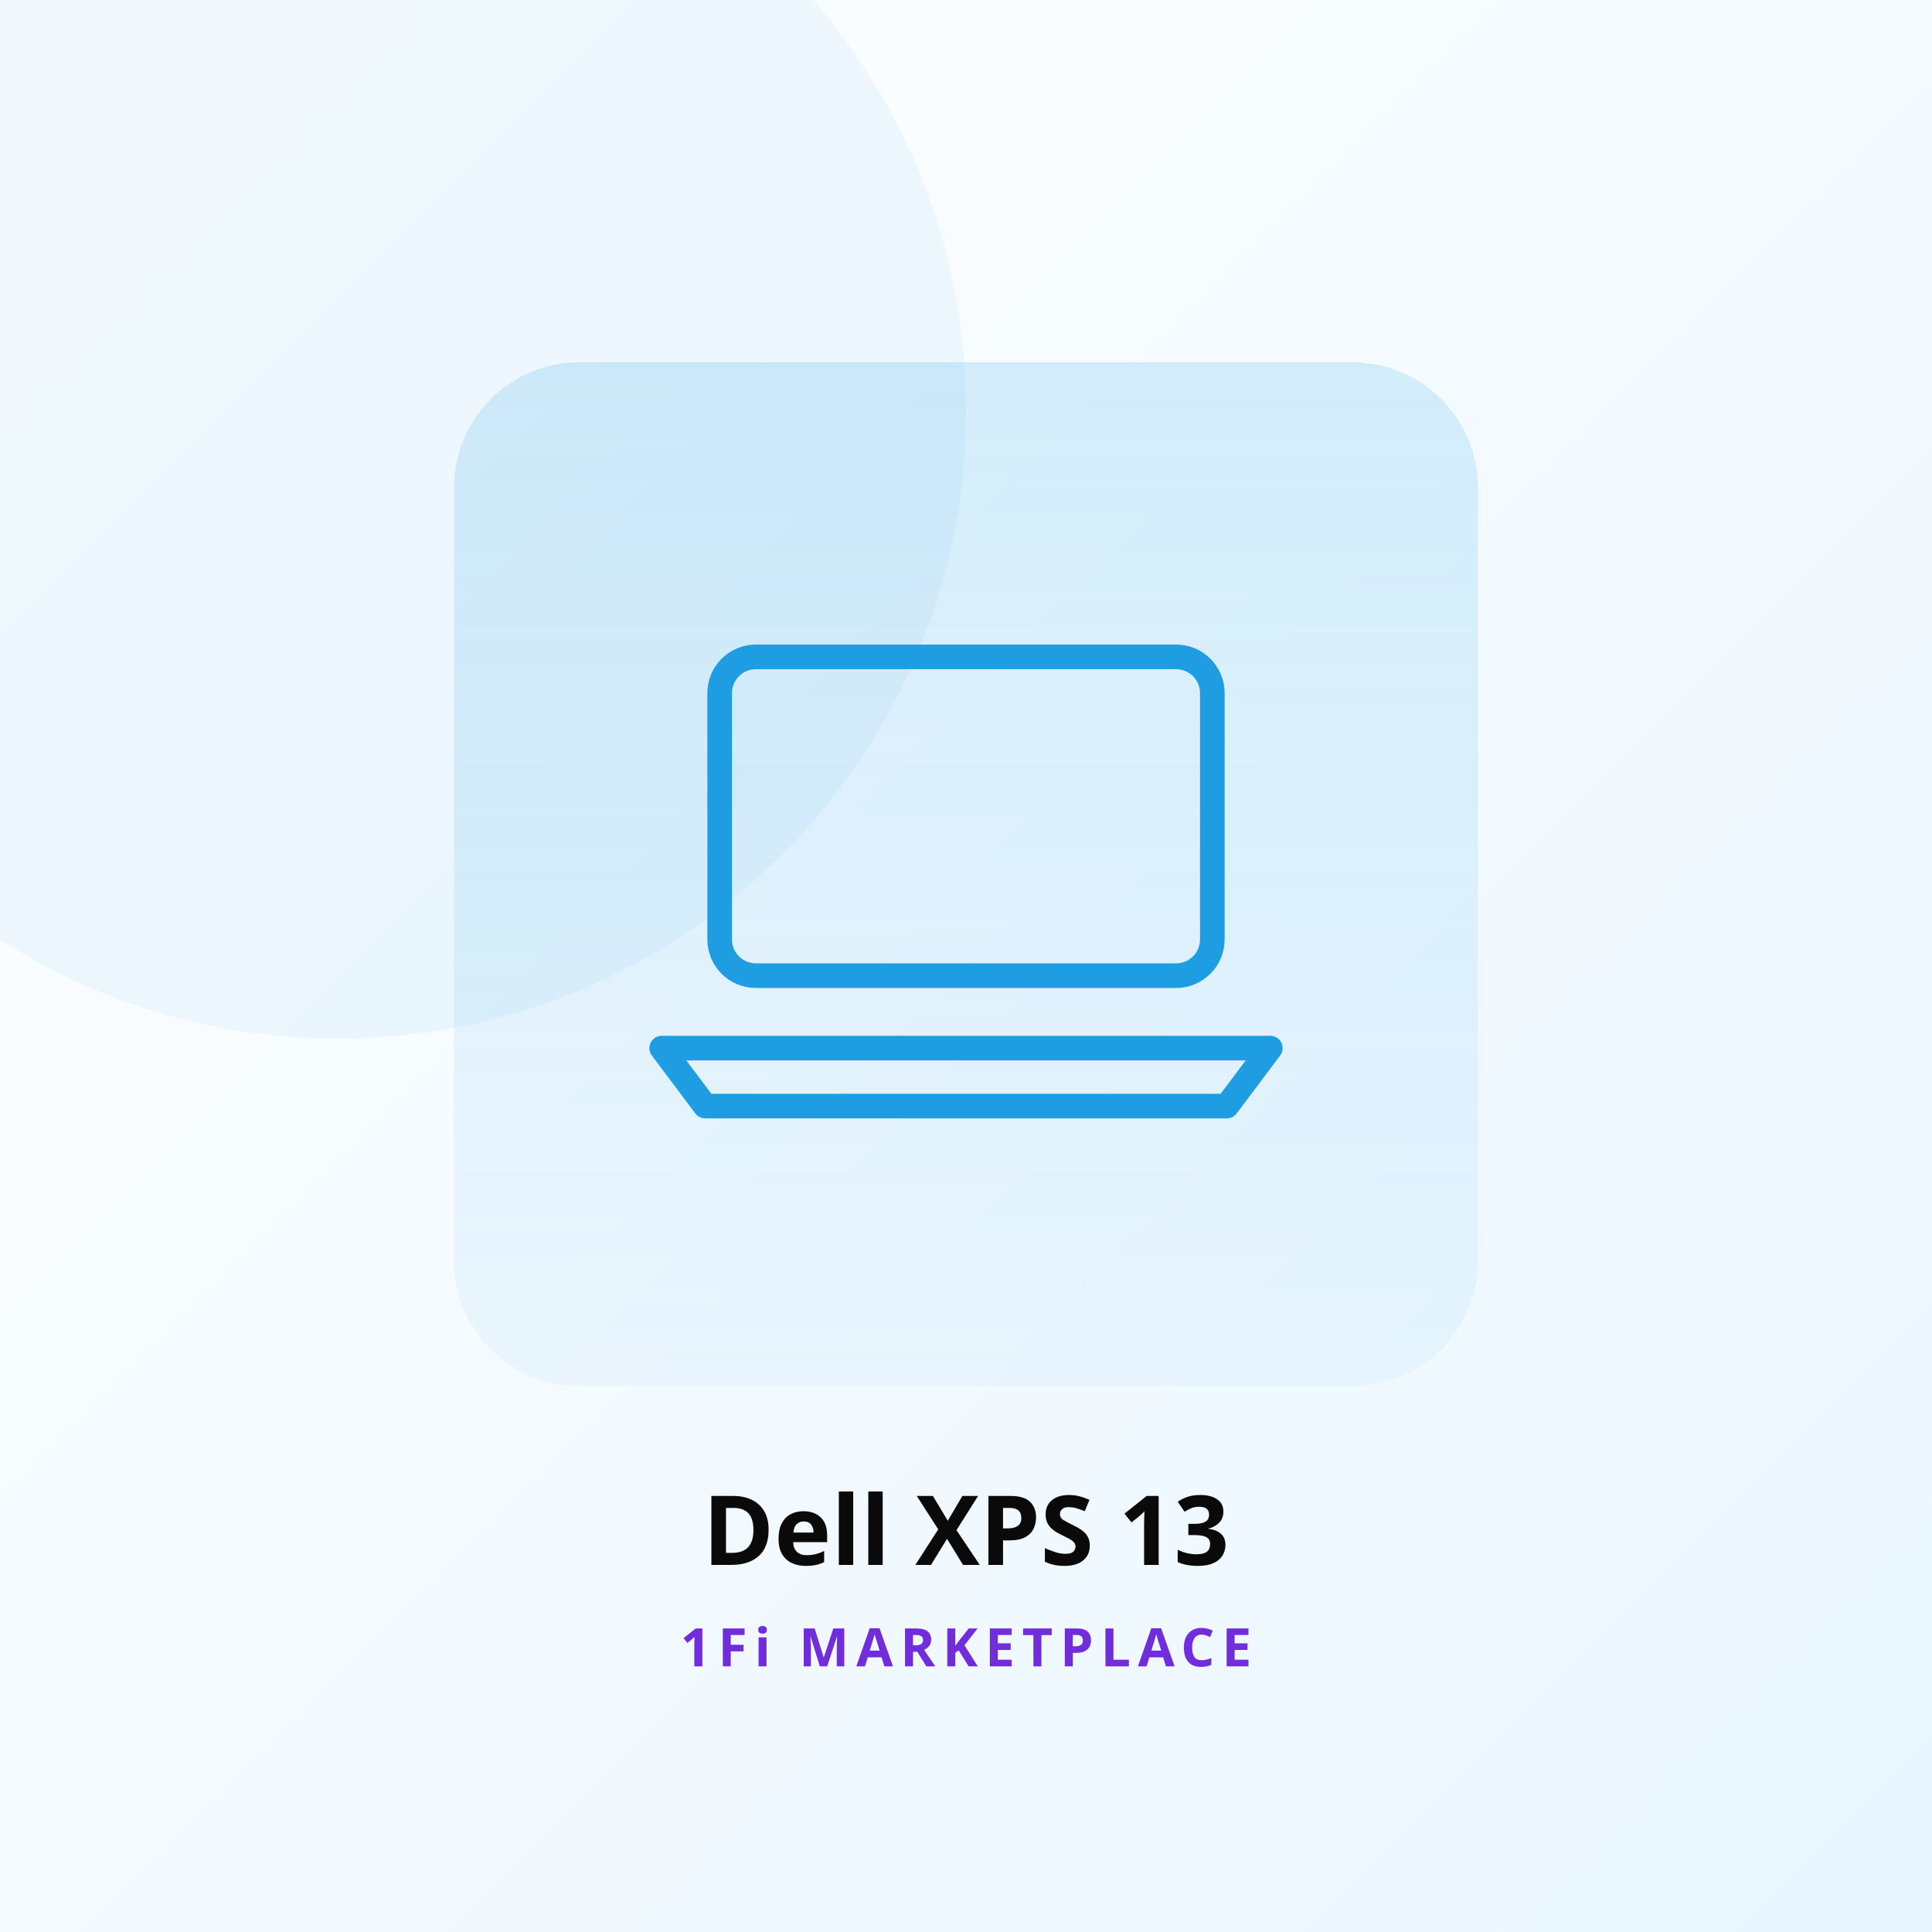
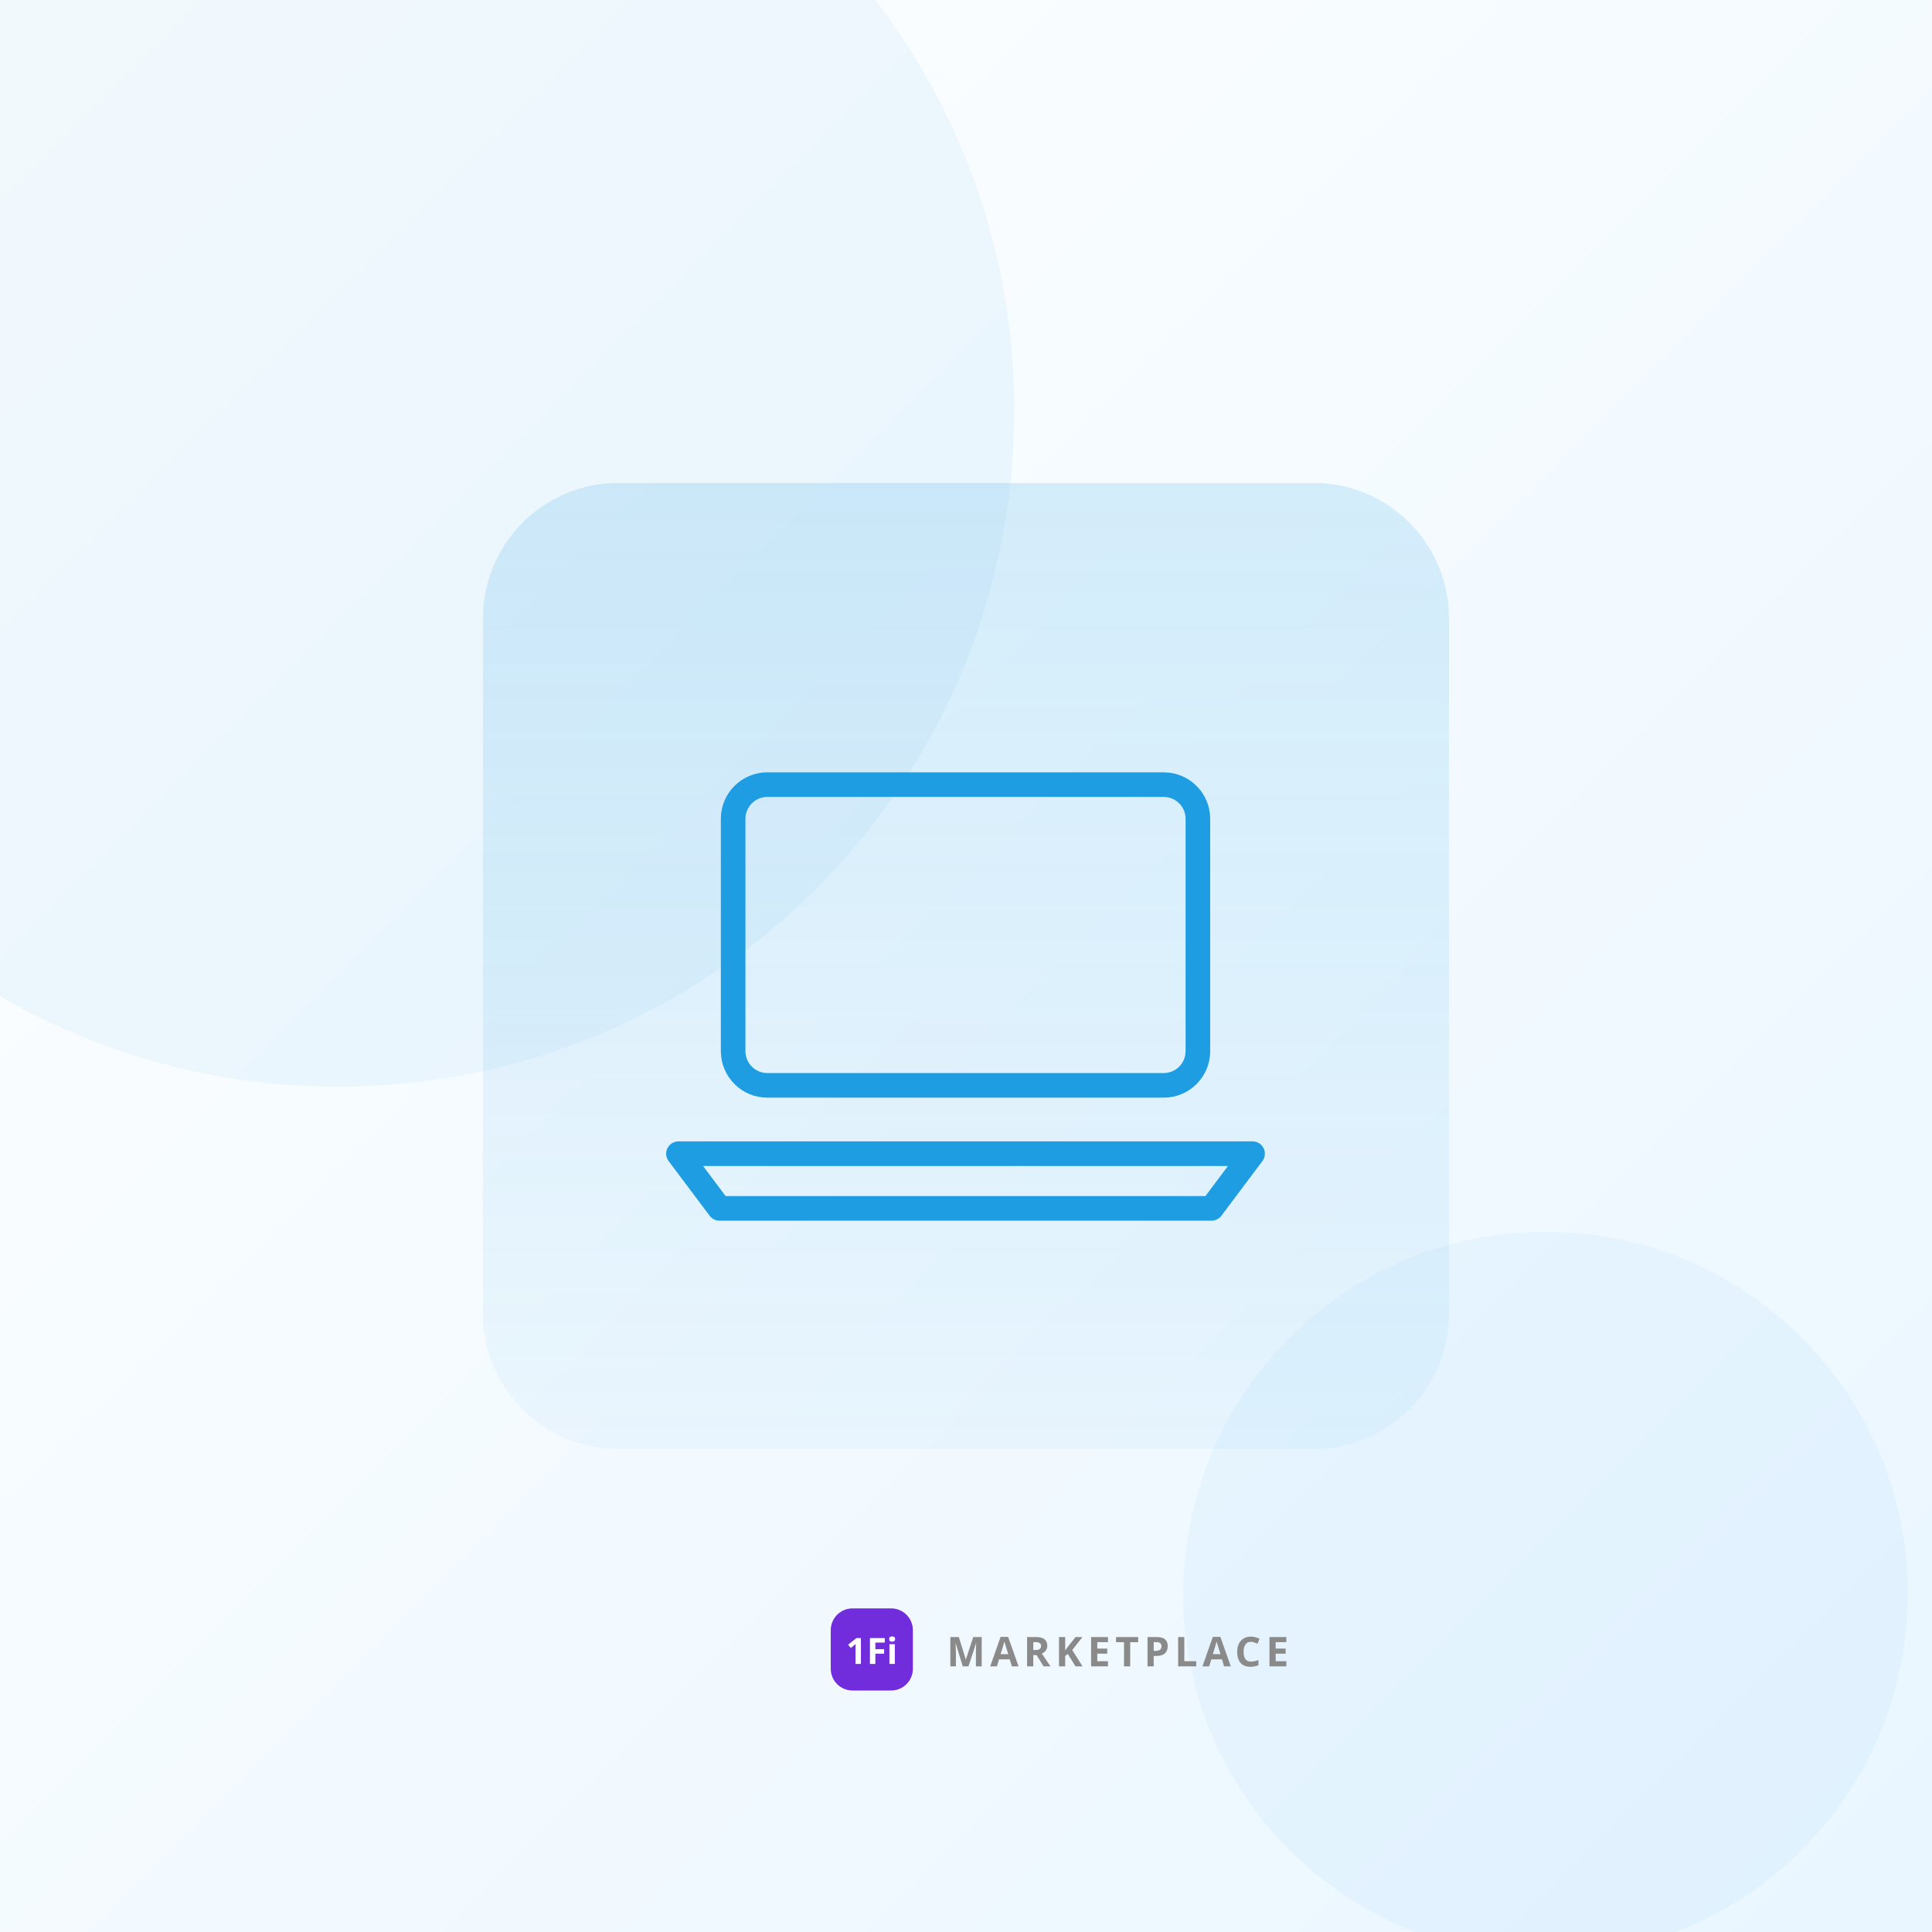
<svg xmlns="http://www.w3.org/2000/svg" viewBox="0 0 800 800" role="img" aria-label="Dell XPS 13">
  <defs>
    <linearGradient id="bg" x1="0" y1="0" x2="1" y2="1">
      <stop offset="0" stop-color="#ffffff" />
      <stop offset="1" stop-color="#E9F6FF" />
    </linearGradient>
    <linearGradient id="pill" x1="0" y1="0" x2="0" y2="1">
      <stop offset="0" stop-color="#1E9DE3" stop-opacity="0.16" />
      <stop offset="1" stop-color="#1E9DE3" stop-opacity="0.05" />
    </linearGradient>
  </defs>
  <rect width="800" height="800" fill="url(#bg)" />
-   <circle cx="140" cy="170" r="260" fill="#1E9DE3" opacity="0.06" />
-   <rect x="188" y="150" width="424" height="424" rx="52" fill="url(#pill)" />
-   <g transform="translate(220 182) scale(3.0)" fill="none" stroke="#1E9DE3" stroke-width="3.4" stroke-linecap="round" stroke-linejoin="round">
+   <circle cx="140" cy="170" r="280" fill="#1E9DE3" opacity="0.06" />
+   <circle cx="640" cy="660" r="150" fill="#1E9DE3" opacity="0.05" />
+   <rect x="200" y="200" width="400" height="400" rx="56" fill="url(#pill)" />
+   <g transform="translate(230 240) scale(2.83)" fill="none" stroke="#1E9DE3" stroke-width="3.6" stroke-linecap="round" stroke-linejoin="round">
    <rect x="26" y="30" width="68" height="44" rx="5" />
    <path d="M18 84 h84 l-6 8 h-72 z" />
  </g>
-   <text x="400" y="648" text-anchor="middle" font-family="Geist, Segoe UI, system-ui, sans-serif" font-size="40" font-weight="700" fill="#0a0a0a">Dell XPS 13</text>
-   <text x="400" y="690" text-anchor="middle" font-family="Geist, Segoe UI, system-ui, sans-serif" font-size="22" font-weight="600" letter-spacing="3" fill="#712CDC">1Fi MARKETPLACE</text>
+   <g transform="translate(348 690)" aria-label="Dell XPS 13">
+     <rect x="-4" y="-24" width="34" height="34" rx="9" fill="#712CDC" />
+     <text x="13" y="-1" text-anchor="middle" font-family="Geist, Segoe UI, system-ui, sans-serif" font-size="15" font-weight="700" fill="#ffffff">1Fi</text>
+     <text x="44" y="0" font-family="Geist, Segoe UI, system-ui, sans-serif" font-size="17" font-weight="600" letter-spacing="2" fill="#8a8a8a">MARKETPLACE</text>
+   </g>
</svg>
